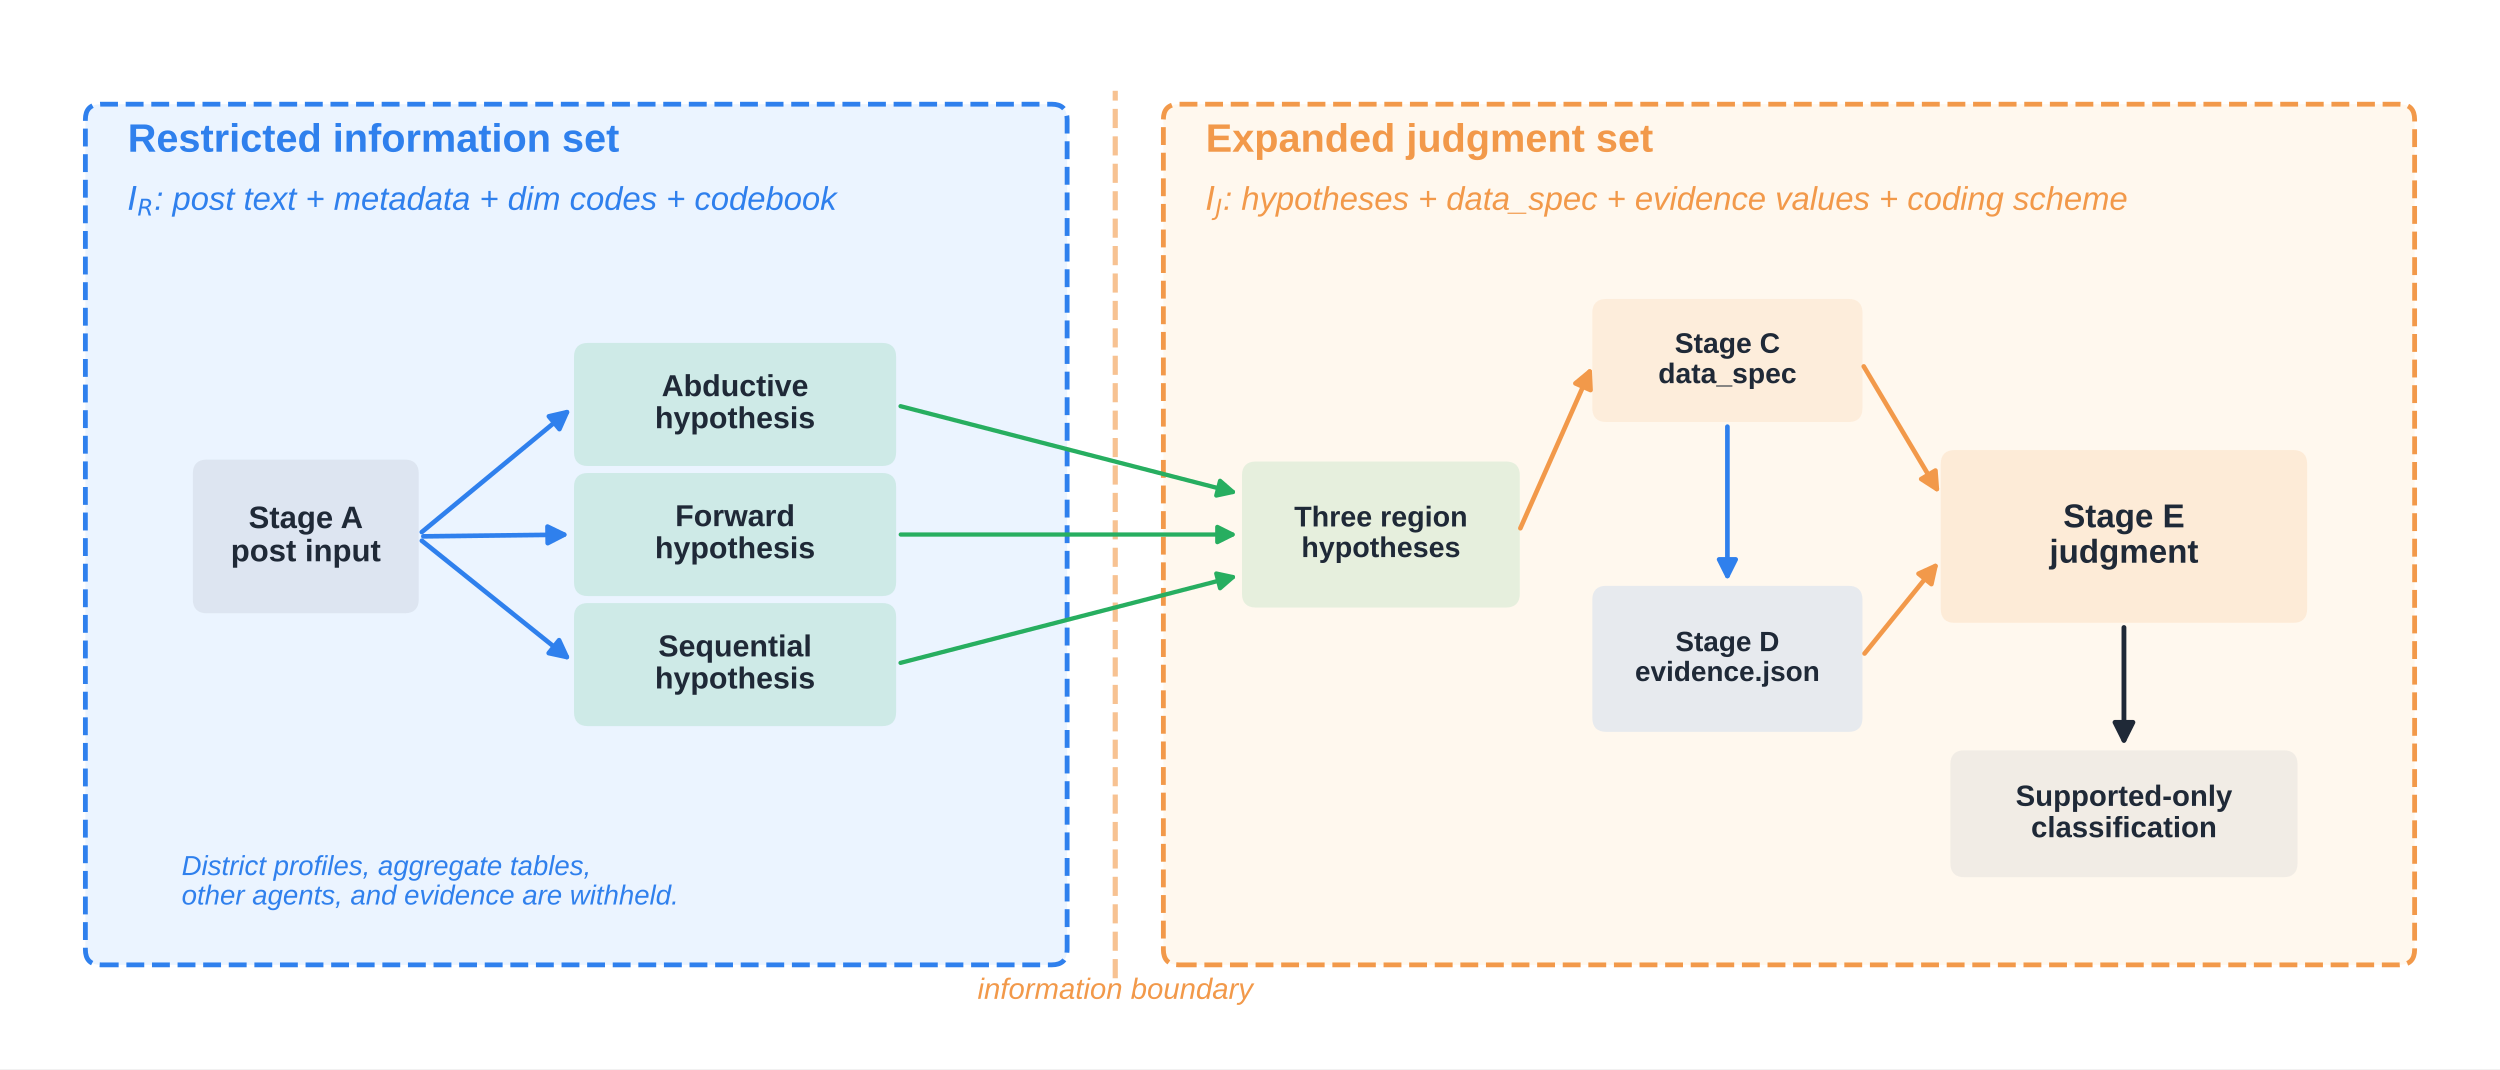
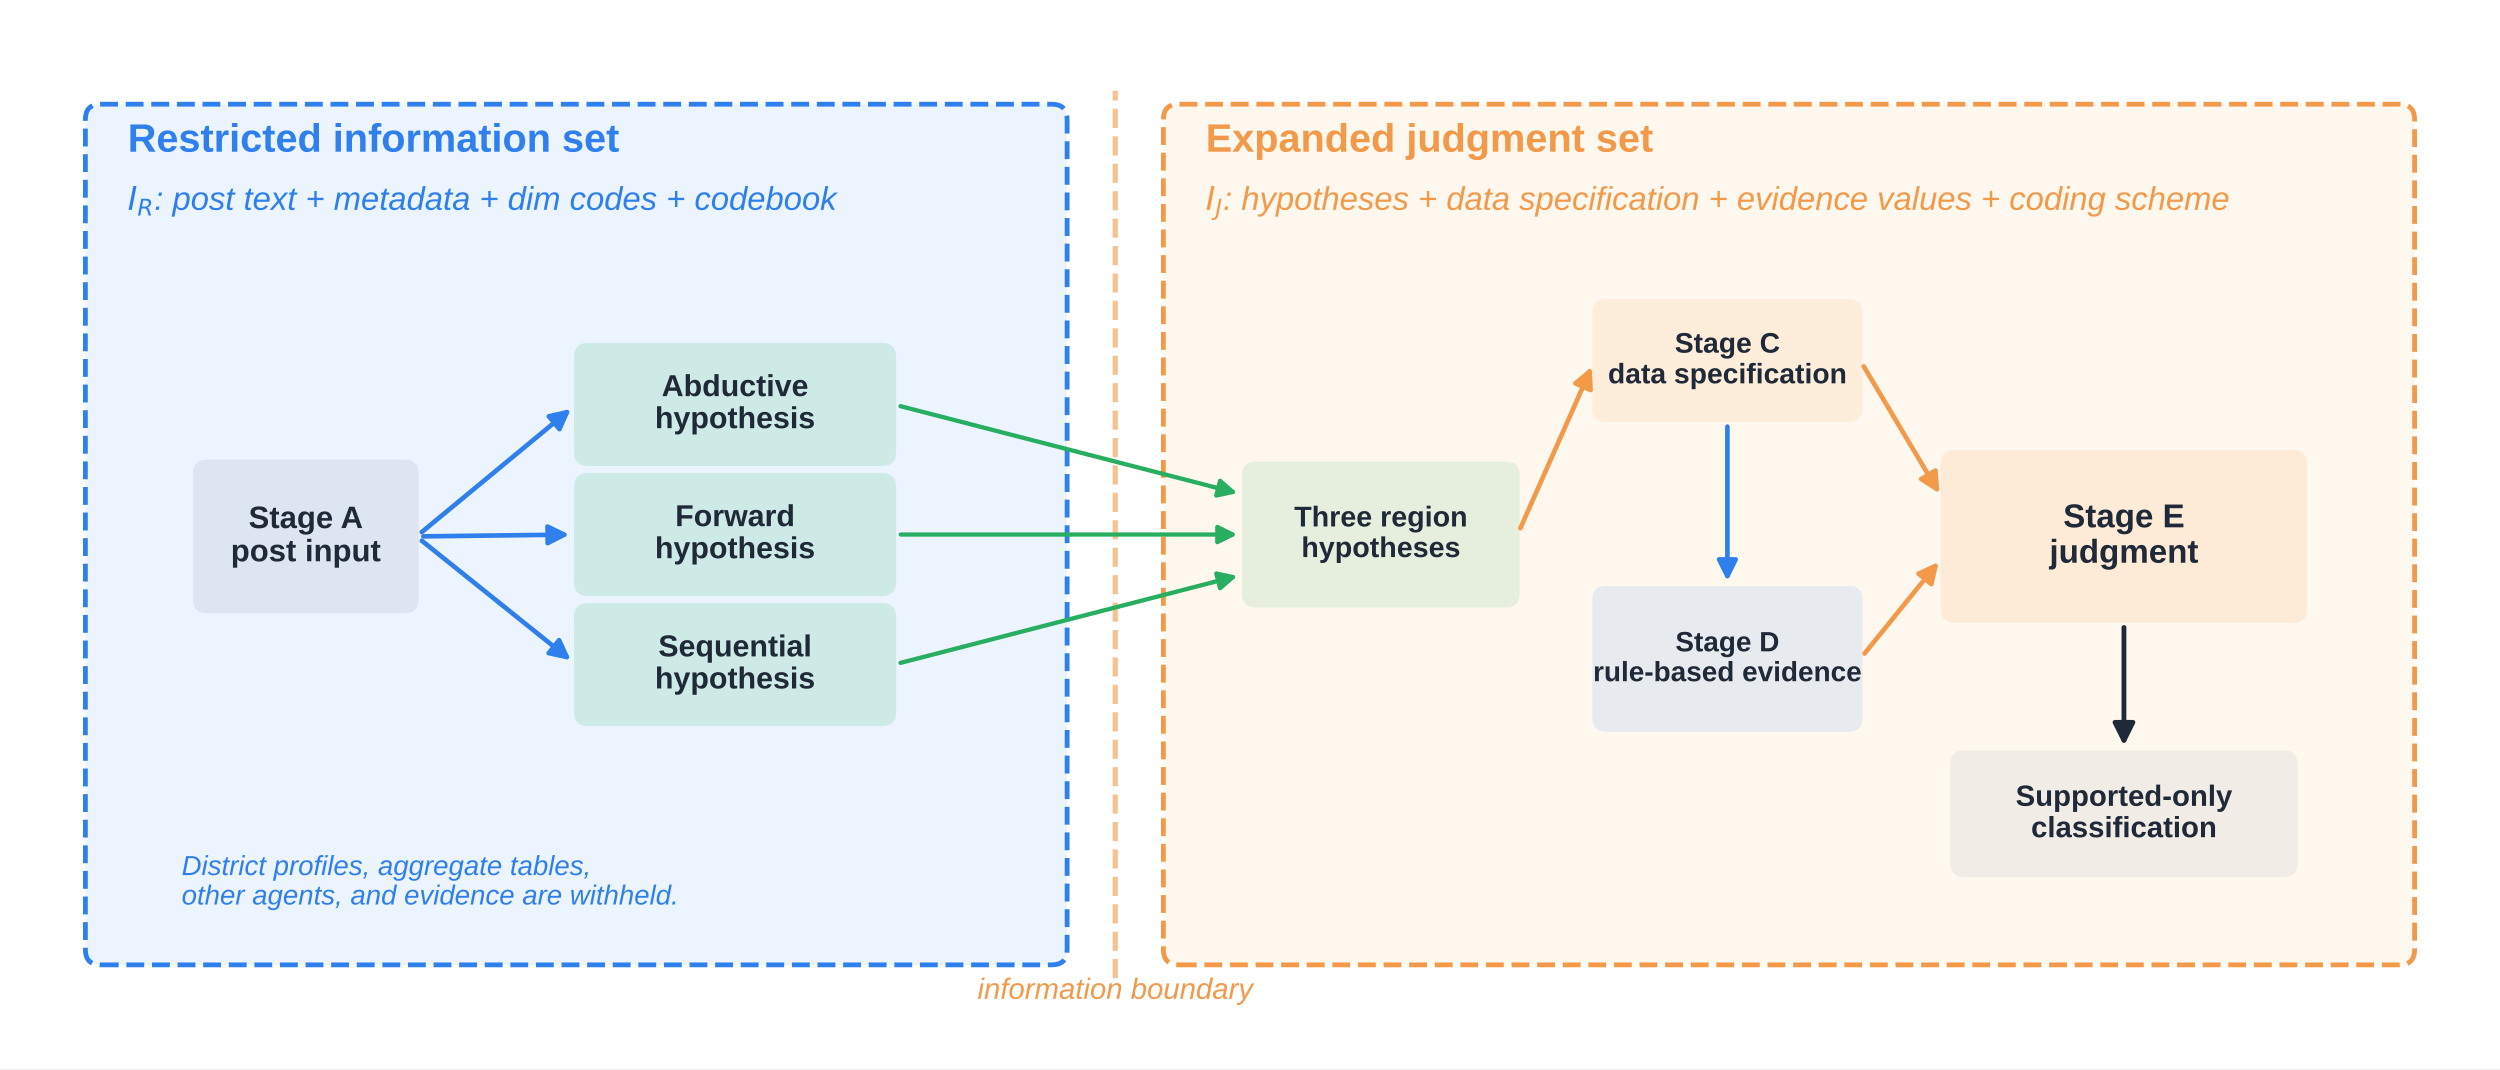
<svg xmlns="http://www.w3.org/2000/svg" width="724.68pt" height="309.888pt" viewBox="0 0 724.68 309.888" version="1.1">
  <defs>
    <style type="text/css">*{stroke-linejoin: round; stroke-linecap: butt}</style>
  </defs>
  <g id="figure_1">
    <g id="patch_1">
      <path d="M 0 309.888 L 724.68 309.888 L 724.68 0 L 0 0 z " style="fill: #ffffff" />
    </g>
    <g id="axes_1">
      <g id="patch_2">
-         <path d="M 29.214 279.684 L 304.866 279.684 Q 309.33 279.684 309.33 275.249 L 309.33 34.639 Q 309.33 30.204 304.866 30.204 L 29.214 30.204 Q 24.75 30.204 24.75 34.639 L 24.75 275.249 Q 24.75 279.684 29.214 279.684 z " clip-path="url(#pdc213c43af)" style="fill: #ebf4ff; stroke-dasharray: 5.18,2.24; stroke-dashoffset: 0; stroke: #2f80ed; stroke-width: 1.4; stroke-linejoin: miter" />
+         <path d="M 29.214 279.684 L 304.866 279.684 Q 309.33 279.684 309.33 275.249 L 309.33 34.639 Q 309.33 30.204 304.866 30.204 L 29.214 30.204 Q 24.75 30.204 24.75 34.639 L 24.75 275.249 Q 24.75 279.684 29.214 279.684 z " clip-path="url(#p2db947f5b5)" style="fill: #ebf4ff; stroke-dasharray: 5.18,2.24; stroke-dashoffset: 0; stroke: #2f80ed; stroke-width: 1.4; stroke-linejoin: miter" />
      </g>
      <g id="patch_3">
-         <path d="M 341.694 279.684 L 695.466 279.684 Q 699.93 279.684 699.93 275.249 L 699.93 34.639 Q 699.93 30.204 695.466 30.204 L 341.694 30.204 Q 337.23 30.204 337.23 34.639 L 337.23 275.249 Q 337.23 279.684 341.694 279.684 z " clip-path="url(#pdc213c43af)" style="fill: #fff8ee; stroke-dasharray: 5.18,2.24; stroke-dashoffset: 0; stroke: #f2994a; stroke-width: 1.4; stroke-linejoin: miter" />
+         <path d="M 341.694 279.684 L 695.466 279.684 Q 699.93 279.684 699.93 275.249 L 699.93 34.639 Q 699.93 30.204 695.466 30.204 L 341.694 30.204 Q 337.23 30.204 337.23 34.639 L 337.23 275.249 Q 337.23 279.684 341.694 279.684 z " clip-path="url(#p2db947f5b5)" style="fill: #fff8ee; stroke-dasharray: 5.18,2.24; stroke-dashoffset: 0; stroke: #f2994a; stroke-width: 1.4; stroke-linejoin: miter" />
      </g>
      <g id="line2d_1">
-         <path d="M 323.28 283.565 L 323.28 26.323 " clip-path="url(#pdc213c43af)" style="fill: none; stroke-dasharray: 5.55,2.4; stroke-dashoffset: 0; stroke: #f2994a; stroke-opacity: 0.6; stroke-width: 1.5" />
+         <path d="M 323.28 283.565 L 323.28 26.323 " clip-path="url(#p2db947f5b5)" style="fill: none; stroke-dasharray: 5.55,2.4; stroke-dashoffset: 0; stroke: #f2994a; stroke-opacity: 0.6; stroke-width: 1.5" />
      </g>
      <g id="patch_4">
-         <path d="M 59.904 177.12 L 117.378 177.12 Q 120.726 177.12 120.726 173.794 L 120.726 137.203 Q 120.726 133.877 117.378 133.877 L 59.904 133.877 Q 56.556 133.877 56.556 137.203 L 56.556 173.794 Q 56.556 177.12 59.904 177.12 z " clip-path="url(#pdc213c43af)" style="fill: #9ca3af; opacity: 0.18; stroke: #9ca3af; stroke-width: 1.3; stroke-linejoin: miter" />
+         <path d="M 59.904 177.12 L 117.378 177.12 Q 120.726 177.12 120.726 173.794 L 120.726 137.203 Q 120.726 133.877 117.378 133.877 L 59.904 133.877 Q 56.556 133.877 56.556 137.203 L 56.556 173.794 Q 56.556 177.12 59.904 177.12 z " clip-path="url(#p2db947f5b5)" style="fill: #9ca3af; opacity: 0.18; stroke: #9ca3af; stroke-width: 1.3; stroke-linejoin: miter" />
      </g>
      <g id="patch_5">
-         <path d="M 170.388 134.431 L 255.762 134.431 Q 259.11 134.431 259.11 131.105 L 259.11 103.385 Q 259.11 100.058 255.762 100.058 L 170.388 100.058 Q 167.04 100.058 167.04 103.385 L 167.04 131.105 Q 167.04 134.431 170.388 134.431 z " clip-path="url(#pdc213c43af)" style="fill: #27ae60; opacity: 0.15; stroke: #27ae60; stroke-width: 1.3; stroke-linejoin: miter" />
+         <path d="M 170.388 134.431 L 255.762 134.431 Q 259.11 134.431 259.11 131.105 L 259.11 103.385 Q 259.11 100.058 255.762 100.058 L 170.388 100.058 Q 167.04 100.058 167.04 103.385 L 167.04 131.105 Q 167.04 134.431 170.388 134.431 z " clip-path="url(#p2db947f5b5)" style="fill: #27ae60; opacity: 0.15; stroke: #27ae60; stroke-width: 1.3; stroke-linejoin: miter" />
      </g>
      <g id="patch_6">
-         <path d="M 170.388 172.13 L 255.762 172.13 Q 259.11 172.13 259.11 168.804 L 259.11 141.084 Q 259.11 137.758 255.762 137.758 L 170.388 137.758 Q 167.04 137.758 167.04 141.084 L 167.04 168.804 Q 167.04 172.13 170.388 172.13 z " clip-path="url(#pdc213c43af)" style="fill: #27ae60; opacity: 0.15; stroke: #27ae60; stroke-width: 1.3; stroke-linejoin: miter" />
+         <path d="M 170.388 172.13 L 255.762 172.13 Q 259.11 172.13 259.11 168.804 L 259.11 141.084 Q 259.11 137.758 255.762 137.758 L 170.388 137.758 Q 167.04 137.758 167.04 141.084 L 167.04 168.804 Q 167.04 172.13 170.388 172.13 z " clip-path="url(#p2db947f5b5)" style="fill: #27ae60; opacity: 0.15; stroke: #27ae60; stroke-width: 1.3; stroke-linejoin: miter" />
      </g>
      <g id="patch_7">
-         <path d="M 170.388 209.83 L 255.762 209.83 Q 259.11 209.83 259.11 206.503 L 259.11 178.783 Q 259.11 175.457 255.762 175.457 L 170.388 175.457 Q 167.04 175.457 167.04 178.783 L 167.04 206.503 Q 167.04 209.83 170.388 209.83 z " clip-path="url(#pdc213c43af)" style="fill: #27ae60; opacity: 0.15; stroke: #27ae60; stroke-width: 1.3; stroke-linejoin: miter" />
+         <path d="M 170.388 209.83 L 255.762 209.83 Q 259.11 209.83 259.11 206.503 L 259.11 178.783 Q 259.11 175.457 255.762 175.457 L 170.388 175.457 Q 167.04 175.457 167.04 178.783 L 167.04 206.503 Q 167.04 209.83 170.388 209.83 z " clip-path="url(#p2db947f5b5)" style="fill: #27ae60; opacity: 0.15; stroke: #27ae60; stroke-width: 1.3; stroke-linejoin: miter" />
      </g>
      <g id="patch_8">
-         <path d="M 364.014 175.457 L 436.554 175.457 Q 439.902 175.457 439.902 172.13 L 439.902 137.758 Q 439.902 134.431 436.554 134.431 L 364.014 134.431 Q 360.666 134.431 360.666 137.758 L 360.666 172.13 Q 360.666 175.457 364.014 175.457 z " clip-path="url(#pdc213c43af)" style="fill: #27ae60; opacity: 0.12; stroke: #27ae60; stroke-width: 1.3; stroke-linejoin: miter" />
+         <path d="M 364.014 175.457 L 436.554 175.457 Q 439.902 175.457 439.902 172.13 L 439.902 137.758 Q 439.902 134.431 436.554 134.431 L 364.014 134.431 Q 360.666 134.431 360.666 137.758 L 360.666 172.13 Q 360.666 175.457 364.014 175.457 z " clip-path="url(#p2db947f5b5)" style="fill: #27ae60; opacity: 0.12; stroke: #27ae60; stroke-width: 1.3; stroke-linejoin: miter" />
      </g>
      <g id="patch_9">
-         <path d="M 465.57 121.68 L 535.878 121.68 Q 539.226 121.68 539.226 118.354 L 539.226 90.634 Q 539.226 87.307 535.878 87.307 L 465.57 87.307 Q 462.222 87.307 462.222 90.634 L 462.222 118.354 Q 462.222 121.68 465.57 121.68 z " clip-path="url(#pdc213c43af)" style="fill: #f2994a; opacity: 0.12; stroke: #f2994a; stroke-width: 1.3; stroke-linejoin: miter" />
+         <path d="M 465.57 121.68 L 535.878 121.68 Q 539.226 121.68 539.226 118.354 L 539.226 90.634 Q 539.226 87.307 535.878 87.307 L 465.57 87.307 Q 462.222 87.307 462.222 90.634 L 462.222 118.354 Q 462.222 121.68 465.57 121.68 z " clip-path="url(#p2db947f5b5)" style="fill: #f2994a; opacity: 0.12; stroke: #f2994a; stroke-width: 1.3; stroke-linejoin: miter" />
      </g>
      <g id="patch_10">
-         <path d="M 465.57 211.493 L 535.878 211.493 Q 539.226 211.493 539.226 208.166 L 539.226 173.794 Q 539.226 170.467 535.878 170.467 L 465.57 170.467 Q 462.222 170.467 462.222 173.794 L 462.222 208.166 Q 462.222 211.493 465.57 211.493 z " clip-path="url(#pdc213c43af)" style="fill: #2f80ed; opacity: 0.12; stroke: #2f80ed; stroke-width: 1.3; stroke-linejoin: miter" />
+         <path d="M 465.57 211.493 L 535.878 211.493 Q 539.226 211.493 539.226 208.166 L 539.226 173.794 Q 539.226 170.467 535.878 170.467 L 465.57 170.467 Q 462.222 170.467 462.222 173.794 L 462.222 208.166 Q 462.222 211.493 465.57 211.493 z " clip-path="url(#p2db947f5b5)" style="fill: #2f80ed; opacity: 0.12; stroke: #2f80ed; stroke-width: 1.3; stroke-linejoin: miter" />
      </g>
      <g id="patch_11">
-         <path d="M 566.568 179.892 L 664.776 179.892 Q 668.124 179.892 668.124 176.566 L 668.124 134.431 Q 668.124 131.105 664.776 131.105 L 566.568 131.105 Q 563.22 131.105 563.22 134.431 L 563.22 176.566 Q 563.22 179.892 566.568 179.892 z " clip-path="url(#pdc213c43af)" style="fill: #f2994a; opacity: 0.14; stroke: #f2994a; stroke-width: 1.3; stroke-linejoin: miter" />
+         <path d="M 566.568 179.892 L 664.776 179.892 Q 668.124 179.892 668.124 176.566 L 668.124 134.431 Q 668.124 131.105 664.776 131.105 L 566.568 131.105 Q 563.22 131.105 563.22 134.431 L 563.22 176.566 Q 563.22 179.892 566.568 179.892 z " clip-path="url(#p2db947f5b5)" style="fill: #f2994a; opacity: 0.14; stroke: #f2994a; stroke-width: 1.3; stroke-linejoin: miter" />
      </g>
      <g id="patch_12">
-         <path d="M 569.358 253.627 L 661.986 253.627 Q 665.334 253.627 665.334 250.301 L 665.334 221.472 Q 665.334 218.146 661.986 218.146 L 569.358 218.146 Q 566.01 218.146 566.01 221.472 L 566.01 250.301 Q 566.01 253.627 569.358 253.627 z " clip-path="url(#pdc213c43af)" style="fill: #9ca3af; opacity: 0.14; stroke: #9ca3af; stroke-width: 1.3; stroke-linejoin: miter" />
+         <path d="M 569.358 253.627 L 661.986 253.627 Q 665.334 253.627 665.334 250.301 L 665.334 221.472 Q 665.334 218.146 661.986 218.146 L 569.358 218.146 Q 566.01 218.146 566.01 221.472 L 566.01 250.301 Q 566.01 253.627 569.358 253.627 z " clip-path="url(#p2db947f5b5)" style="fill: #9ca3af; opacity: 0.14; stroke: #9ca3af; stroke-width: 1.3; stroke-linejoin: miter" />
      </g>
      <g id="text_1">
        <text style="font-weight: 700; font-size: 11.5px; font-family: 'Arial'; text-anchor: start; fill: #2f80ed" x="37.026" y="43.979" transform="rotate(-0 37.026 43.97948)">Restricted information set</text>
      </g>
      <g id="text_2">
        <g style="fill: #2f80ed" transform="translate(37.026 61.5326)">
          <text>
            <tspan x="0" y="-0.703" style="font-style: oblique; font-size: 9.5px; font-family: 'DejaVu Sans'; fill: #2f80ed">I</tspan>
            <tspan x="2.802" y="0.938" style="font-style: oblique; font-size: 6.65px; font-family: 'DejaVu Sans'; fill: #2f80ed">R</tspan>
            <tspan x="7.696" y="-0.703" style="font-style: italic; font-size: 9.5px; font-family: 'Arial'; fill: #2f80ed">:</tspan>
            <tspan x="10.335" y="-0.703" style="font-style: italic; font-size: 9.5px; font-family: 'Arial'; fill: #2f80ed"> </tspan>
            <tspan x="12.975" y="-0.703" style="font-style: italic; font-size: 9.5px; font-family: 'Arial'; fill: #2f80ed">p</tspan>
            <tspan x="18.258" y="-0.703" style="font-style: italic; font-size: 9.5px; font-family: 'Arial'; fill: #2f80ed">o</tspan>
            <tspan x="23.541" y="-0.703" style="font-style: italic; font-size: 9.5px; font-family: 'Arial'; fill: #2f80ed">s</tspan>
            <tspan x="28.291" y="-0.703" style="font-style: italic; font-size: 9.5px; font-family: 'Arial'; fill: #2f80ed">t</tspan>
            <tspan x="30.931" y="-0.703" style="font-style: italic; font-size: 9.5px; font-family: 'Arial'; fill: #2f80ed"> </tspan>
            <tspan x="33.57" y="-0.703" style="font-style: italic; font-size: 9.5px; font-family: 'Arial'; fill: #2f80ed">t</tspan>
            <tspan x="36.21" y="-0.703" style="font-style: italic; font-size: 9.5px; font-family: 'Arial'; fill: #2f80ed">e</tspan>
            <tspan x="41.493" y="-0.703" style="font-style: italic; font-size: 9.5px; font-family: 'Arial'; fill: #2f80ed">x</tspan>
            <tspan x="46.243" y="-0.703" style="font-style: italic; font-size: 9.5px; font-family: 'Arial'; fill: #2f80ed">t</tspan>
            <tspan x="48.883" y="-0.703" style="font-style: italic; font-size: 9.5px; font-family: 'Arial'; fill: #2f80ed"> </tspan>
            <tspan x="51.522" y="-0.703" style="font-style: italic; font-size: 9.5px; font-family: 'Arial'; fill: #2f80ed">+</tspan>
            <tspan x="57.07" y="-0.703" style="font-style: italic; font-size: 9.5px; font-family: 'Arial'; fill: #2f80ed"> </tspan>
            <tspan x="59.709" y="-0.703" style="font-style: italic; font-size: 9.5px; font-family: 'Arial'; fill: #2f80ed">m</tspan>
            <tspan x="67.623" y="-0.703" style="font-style: italic; font-size: 9.5px; font-family: 'Arial'; fill: #2f80ed">e</tspan>
            <tspan x="72.906" y="-0.703" style="font-style: italic; font-size: 9.5px; font-family: 'Arial'; fill: #2f80ed">t</tspan>
            <tspan x="75.546" y="-0.703" style="font-style: italic; font-size: 9.5px; font-family: 'Arial'; fill: #2f80ed">a</tspan>
            <tspan x="80.829" y="-0.703" style="font-style: italic; font-size: 9.5px; font-family: 'Arial'; fill: #2f80ed">d</tspan>
            <tspan x="86.113" y="-0.703" style="font-style: italic; font-size: 9.5px; font-family: 'Arial'; fill: #2f80ed">a</tspan>
            <tspan x="91.396" y="-0.703" style="font-style: italic; font-size: 9.5px; font-family: 'Arial'; fill: #2f80ed">t</tspan>
            <tspan x="94.035" y="-0.703" style="font-style: italic; font-size: 9.5px; font-family: 'Arial'; fill: #2f80ed">a</tspan>
            <tspan x="99.319" y="-0.703" style="font-style: italic; font-size: 9.5px; font-family: 'Arial'; fill: #2f80ed"> </tspan>
            <tspan x="101.958" y="-0.703" style="font-style: italic; font-size: 9.5px; font-family: 'Arial'; fill: #2f80ed">+</tspan>
            <tspan x="107.506" y="-0.703" style="font-style: italic; font-size: 9.5px; font-family: 'Arial'; fill: #2f80ed"> </tspan>
            <tspan x="110.145" y="-0.703" style="font-style: italic; font-size: 9.5px; font-family: 'Arial'; fill: #2f80ed">d</tspan>
            <tspan x="115.429" y="-0.703" style="font-style: italic; font-size: 9.5px; font-family: 'Arial'; fill: #2f80ed">i</tspan>
            <tspan x="117.54" y="-0.703" style="font-style: italic; font-size: 9.5px; font-family: 'Arial'; fill: #2f80ed">m</tspan>
            <tspan x="125.453" y="-0.703" style="font-style: italic; font-size: 9.5px; font-family: 'Arial'; fill: #2f80ed"> </tspan>
            <tspan x="128.093" y="-0.703" style="font-style: italic; font-size: 9.5px; font-family: 'Arial'; fill: #2f80ed">c</tspan>
            <tspan x="132.843" y="-0.703" style="font-style: italic; font-size: 9.5px; font-family: 'Arial'; fill: #2f80ed">o</tspan>
            <tspan x="138.126" y="-0.703" style="font-style: italic; font-size: 9.5px; font-family: 'Arial'; fill: #2f80ed">d</tspan>
            <tspan x="143.409" y="-0.703" style="font-style: italic; font-size: 9.5px; font-family: 'Arial'; fill: #2f80ed">e</tspan>
            <tspan x="148.693" y="-0.703" style="font-style: italic; font-size: 9.5px; font-family: 'Arial'; fill: #2f80ed">s</tspan>
            <tspan x="153.443" y="-0.703" style="font-style: italic; font-size: 9.5px; font-family: 'Arial'; fill: #2f80ed"> </tspan>
            <tspan x="156.082" y="-0.703" style="font-style: italic; font-size: 9.5px; font-family: 'Arial'; fill: #2f80ed">+</tspan>
            <tspan x="161.63" y="-0.703" style="font-style: italic; font-size: 9.5px; font-family: 'Arial'; fill: #2f80ed"> </tspan>
            <tspan x="164.27" y="-0.703" style="font-style: italic; font-size: 9.5px; font-family: 'Arial'; fill: #2f80ed">c</tspan>
            <tspan x="169.02" y="-0.703" style="font-style: italic; font-size: 9.5px; font-family: 'Arial'; fill: #2f80ed">o</tspan>
            <tspan x="174.303" y="-0.703" style="font-style: italic; font-size: 9.5px; font-family: 'Arial'; fill: #2f80ed">d</tspan>
            <tspan x="179.586" y="-0.703" style="font-style: italic; font-size: 9.5px; font-family: 'Arial'; fill: #2f80ed">e</tspan>
            <tspan x="184.87" y="-0.703" style="font-style: italic; font-size: 9.5px; font-family: 'Arial'; fill: #2f80ed">b</tspan>
            <tspan x="190.153" y="-0.703" style="font-style: italic; font-size: 9.5px; font-family: 'Arial'; fill: #2f80ed">o</tspan>
            <tspan x="195.437" y="-0.703" style="font-style: italic; font-size: 9.5px; font-family: 'Arial'; fill: #2f80ed">o</tspan>
            <tspan x="200.72" y="-0.703" style="font-style: italic; font-size: 9.5px; font-family: 'Arial'; fill: #2f80ed">k</tspan>
          </text>
        </g>
      </g>
      <g id="text_3">
        <text style="font-weight: 700; font-size: 11.5px; font-family: 'Arial'; text-anchor: start; fill: #f2994a" x="349.506" y="43.979" transform="rotate(-0 349.506 43.97948)">Expanded judgment set</text>
      </g>
      <g id="text_4">
        <g style="fill: #f2994a" transform="translate(349.506 61.5326)">
          <text>
            <tspan x="0" y="-0.703" style="font-style: oblique; font-size: 9.5px; font-family: 'DejaVu Sans'; fill: #f2994a">I</tspan>
            <tspan x="2.802" y="0.938" style="font-style: oblique; font-size: 6.65px; font-family: 'DejaVu Sans'; fill: #f2994a">J</tspan>
            <tspan x="5.036" y="-0.703" style="font-style: italic; font-size: 9.5px; font-family: 'Arial'; fill: #f2994a">:</tspan>
            <tspan x="7.676" y="-0.703" style="font-style: italic; font-size: 9.5px; font-family: 'Arial'; fill: #f2994a"> </tspan>
            <tspan x="10.315" y="-0.703" style="font-style: italic; font-size: 9.5px; font-family: 'Arial'; fill: #f2994a">h</tspan>
            <tspan x="15.599" y="-0.703" style="font-style: italic; font-size: 9.5px; font-family: 'Arial'; fill: #f2994a">y</tspan>
            <tspan x="20.349" y="-0.703" style="font-style: italic; font-size: 9.5px; font-family: 'Arial'; fill: #f2994a">p</tspan>
            <tspan x="25.632" y="-0.703" style="font-style: italic; font-size: 9.5px; font-family: 'Arial'; fill: #f2994a">o</tspan>
            <tspan x="30.916" y="-0.703" style="font-style: italic; font-size: 9.5px; font-family: 'Arial'; fill: #f2994a">t</tspan>
            <tspan x="33.555" y="-0.703" style="font-style: italic; font-size: 9.5px; font-family: 'Arial'; fill: #f2994a">h</tspan>
            <tspan x="38.838" y="-0.703" style="font-style: italic; font-size: 9.5px; font-family: 'Arial'; fill: #f2994a">e</tspan>
            <tspan x="44.122" y="-0.703" style="font-style: italic; font-size: 9.5px; font-family: 'Arial'; fill: #f2994a">s</tspan>
            <tspan x="48.872" y="-0.703" style="font-style: italic; font-size: 9.5px; font-family: 'Arial'; fill: #f2994a">e</tspan>
            <tspan x="54.155" y="-0.703" style="font-style: italic; font-size: 9.5px; font-family: 'Arial'; fill: #f2994a">s</tspan>
            <tspan x="58.905" y="-0.703" style="font-style: italic; font-size: 9.5px; font-family: 'Arial'; fill: #f2994a"> </tspan>
            <tspan x="61.545" y="-0.703" style="font-style: italic; font-size: 9.5px; font-family: 'Arial'; fill: #f2994a">+</tspan>
            <tspan x="67.093" y="-0.703" style="font-style: italic; font-size: 9.5px; font-family: 'Arial'; fill: #f2994a"> </tspan>
            <tspan x="69.732" y="-0.703" style="font-style: italic; font-size: 9.5px; font-family: 'Arial'; fill: #f2994a">d</tspan>
            <tspan x="75.015" y="-0.703" style="font-style: italic; font-size: 9.5px; font-family: 'Arial'; fill: #f2994a">a</tspan>
            <tspan x="80.299" y="-0.703" style="font-style: italic; font-size: 9.5px; font-family: 'Arial'; fill: #f2994a">t</tspan>
            <tspan x="82.938" y="-0.703" style="font-style: italic; font-size: 9.5px; font-family: 'Arial'; fill: #f2994a">a</tspan>
-             <tspan x="88.222" y="-0.703" style="font-style: italic; font-size: 9.5px; font-family: 'Arial'; fill: #f2994a">_</tspan>
-             <tspan x="93.505" y="-0.703" style="font-style: italic; font-size: 9.5px; font-family: 'Arial'; fill: #f2994a">s</tspan>
-             <tspan x="98.255" y="-0.703" style="font-style: italic; font-size: 9.5px; font-family: 'Arial'; fill: #f2994a">p</tspan>
-             <tspan x="103.539" y="-0.703" style="font-style: italic; font-size: 9.5px; font-family: 'Arial'; fill: #f2994a">e</tspan>
-             <tspan x="108.822" y="-0.703" style="font-style: italic; font-size: 9.5px; font-family: 'Arial'; fill: #f2994a">c</tspan>
-             <tspan x="113.572" y="-0.703" style="font-style: italic; font-size: 9.5px; font-family: 'Arial'; fill: #f2994a"> </tspan>
-             <tspan x="116.211" y="-0.703" style="font-style: italic; font-size: 9.5px; font-family: 'Arial'; fill: #f2994a">+</tspan>
-             <tspan x="121.759" y="-0.703" style="font-style: italic; font-size: 9.5px; font-family: 'Arial'; fill: #f2994a"> </tspan>
-             <tspan x="124.399" y="-0.703" style="font-style: italic; font-size: 9.5px; font-family: 'Arial'; fill: #f2994a">e</tspan>
-             <tspan x="129.682" y="-0.703" style="font-style: italic; font-size: 9.5px; font-family: 'Arial'; fill: #f2994a">v</tspan>
-             <tspan x="134.432" y="-0.703" style="font-style: italic; font-size: 9.5px; font-family: 'Arial'; fill: #f2994a">i</tspan>
-             <tspan x="136.543" y="-0.703" style="font-style: italic; font-size: 9.5px; font-family: 'Arial'; fill: #f2994a">d</tspan>
-             <tspan x="141.826" y="-0.703" style="font-style: italic; font-size: 9.5px; font-family: 'Arial'; fill: #f2994a">e</tspan>
-             <tspan x="147.11" y="-0.703" style="font-style: italic; font-size: 9.5px; font-family: 'Arial'; fill: #f2994a">n</tspan>
-             <tspan x="152.393" y="-0.703" style="font-style: italic; font-size: 9.5px; font-family: 'Arial'; fill: #f2994a">c</tspan>
-             <tspan x="157.143" y="-0.703" style="font-style: italic; font-size: 9.5px; font-family: 'Arial'; fill: #f2994a">e</tspan>
-             <tspan x="162.427" y="-0.703" style="font-style: italic; font-size: 9.5px; font-family: 'Arial'; fill: #f2994a"> </tspan>
-             <tspan x="165.066" y="-0.703" style="font-style: italic; font-size: 9.5px; font-family: 'Arial'; fill: #f2994a">v</tspan>
-             <tspan x="169.816" y="-0.703" style="font-style: italic; font-size: 9.5px; font-family: 'Arial'; fill: #f2994a">a</tspan>
-             <tspan x="175.099" y="-0.703" style="font-style: italic; font-size: 9.5px; font-family: 'Arial'; fill: #f2994a">l</tspan>
-             <tspan x="177.21" y="-0.703" style="font-style: italic; font-size: 9.5px; font-family: 'Arial'; fill: #f2994a">u</tspan>
-             <tspan x="182.493" y="-0.703" style="font-style: italic; font-size: 9.5px; font-family: 'Arial'; fill: #f2994a">e</tspan>
-             <tspan x="187.777" y="-0.703" style="font-style: italic; font-size: 9.5px; font-family: 'Arial'; fill: #f2994a">s</tspan>
-             <tspan x="192.527" y="-0.703" style="font-style: italic; font-size: 9.5px; font-family: 'Arial'; fill: #f2994a"> </tspan>
-             <tspan x="195.166" y="-0.703" style="font-style: italic; font-size: 9.5px; font-family: 'Arial'; fill: #f2994a">+</tspan>
-             <tspan x="200.714" y="-0.703" style="font-style: italic; font-size: 9.5px; font-family: 'Arial'; fill: #f2994a"> </tspan>
-             <tspan x="203.354" y="-0.703" style="font-style: italic; font-size: 9.5px; font-family: 'Arial'; fill: #f2994a">c</tspan>
-             <tspan x="208.104" y="-0.703" style="font-style: italic; font-size: 9.5px; font-family: 'Arial'; fill: #f2994a">o</tspan>
-             <tspan x="213.387" y="-0.703" style="font-style: italic; font-size: 9.5px; font-family: 'Arial'; fill: #f2994a">d</tspan>
-             <tspan x="218.67" y="-0.703" style="font-style: italic; font-size: 9.5px; font-family: 'Arial'; fill: #f2994a">i</tspan>
-             <tspan x="220.781" y="-0.703" style="font-style: italic; font-size: 9.5px; font-family: 'Arial'; fill: #f2994a">n</tspan>
-             <tspan x="226.065" y="-0.703" style="font-style: italic; font-size: 9.5px; font-family: 'Arial'; fill: #f2994a">g</tspan>
-             <tspan x="231.348" y="-0.703" style="font-style: italic; font-size: 9.5px; font-family: 'Arial'; fill: #f2994a"> </tspan>
-             <tspan x="233.987" y="-0.703" style="font-style: italic; font-size: 9.5px; font-family: 'Arial'; fill: #f2994a">s</tspan>
-             <tspan x="238.737" y="-0.703" style="font-style: italic; font-size: 9.5px; font-family: 'Arial'; fill: #f2994a">c</tspan>
-             <tspan x="243.487" y="-0.703" style="font-style: italic; font-size: 9.5px; font-family: 'Arial'; fill: #f2994a">h</tspan>
-             <tspan x="248.771" y="-0.703" style="font-style: italic; font-size: 9.5px; font-family: 'Arial'; fill: #f2994a">e</tspan>
-             <tspan x="254.054" y="-0.703" style="font-style: italic; font-size: 9.5px; font-family: 'Arial'; fill: #f2994a">m</tspan>
-             <tspan x="261.968" y="-0.703" style="font-style: italic; font-size: 9.5px; font-family: 'Arial'; fill: #f2994a">e</tspan>
+             <tspan x="88.222" y="-0.703" style="font-style: italic; font-size: 9.5px; font-family: 'Arial'; fill: #f2994a"> </tspan>
+             <tspan x="90.861" y="-0.703" style="font-style: italic; font-size: 9.5px; font-family: 'Arial'; fill: #f2994a">s</tspan>
+             <tspan x="95.611" y="-0.703" style="font-style: italic; font-size: 9.5px; font-family: 'Arial'; fill: #f2994a">p</tspan>
+             <tspan x="100.895" y="-0.703" style="font-style: italic; font-size: 9.5px; font-family: 'Arial'; fill: #f2994a">e</tspan>
+             <tspan x="106.178" y="-0.703" style="font-style: italic; font-size: 9.5px; font-family: 'Arial'; fill: #f2994a">c</tspan>
+             <tspan x="110.928" y="-0.703" style="font-style: italic; font-size: 9.5px; font-family: 'Arial'; fill: #f2994a">i</tspan>
+             <tspan x="113.039" y="-0.703" style="font-style: italic; font-size: 9.5px; font-family: 'Arial'; fill: #f2994a">f</tspan>
+             <tspan x="115.678" y="-0.703" style="font-style: italic; font-size: 9.5px; font-family: 'Arial'; fill: #f2994a">i</tspan>
+             <tspan x="117.789" y="-0.703" style="font-style: italic; font-size: 9.5px; font-family: 'Arial'; fill: #f2994a">c</tspan>
+             <tspan x="122.539" y="-0.703" style="font-style: italic; font-size: 9.5px; font-family: 'Arial'; fill: #f2994a">a</tspan>
+             <tspan x="127.822" y="-0.703" style="font-style: italic; font-size: 9.5px; font-family: 'Arial'; fill: #f2994a">t</tspan>
+             <tspan x="130.461" y="-0.703" style="font-style: italic; font-size: 9.5px; font-family: 'Arial'; fill: #f2994a">i</tspan>
+             <tspan x="132.572" y="-0.703" style="font-style: italic; font-size: 9.5px; font-family: 'Arial'; fill: #f2994a">o</tspan>
+             <tspan x="137.856" y="-0.703" style="font-style: italic; font-size: 9.5px; font-family: 'Arial'; fill: #f2994a">n</tspan>
+             <tspan x="143.139" y="-0.703" style="font-style: italic; font-size: 9.5px; font-family: 'Arial'; fill: #f2994a"> </tspan>
+             <tspan x="145.778" y="-0.703" style="font-style: italic; font-size: 9.5px; font-family: 'Arial'; fill: #f2994a">+</tspan>
+             <tspan x="151.326" y="-0.703" style="font-style: italic; font-size: 9.5px; font-family: 'Arial'; fill: #f2994a"> </tspan>
+             <tspan x="153.966" y="-0.703" style="font-style: italic; font-size: 9.5px; font-family: 'Arial'; fill: #f2994a">e</tspan>
+             <tspan x="159.249" y="-0.703" style="font-style: italic; font-size: 9.5px; font-family: 'Arial'; fill: #f2994a">v</tspan>
+             <tspan x="163.999" y="-0.703" style="font-style: italic; font-size: 9.5px; font-family: 'Arial'; fill: #f2994a">i</tspan>
+             <tspan x="166.11" y="-0.703" style="font-style: italic; font-size: 9.5px; font-family: 'Arial'; fill: #f2994a">d</tspan>
+             <tspan x="171.393" y="-0.703" style="font-style: italic; font-size: 9.5px; font-family: 'Arial'; fill: #f2994a">e</tspan>
+             <tspan x="176.677" y="-0.703" style="font-style: italic; font-size: 9.5px; font-family: 'Arial'; fill: #f2994a">n</tspan>
+             <tspan x="181.96" y="-0.703" style="font-style: italic; font-size: 9.5px; font-family: 'Arial'; fill: #f2994a">c</tspan>
+             <tspan x="186.71" y="-0.703" style="font-style: italic; font-size: 9.5px; font-family: 'Arial'; fill: #f2994a">e</tspan>
+             <tspan x="191.993" y="-0.703" style="font-style: italic; font-size: 9.5px; font-family: 'Arial'; fill: #f2994a"> </tspan>
+             <tspan x="194.633" y="-0.703" style="font-style: italic; font-size: 9.5px; font-family: 'Arial'; fill: #f2994a">v</tspan>
+             <tspan x="199.383" y="-0.703" style="font-style: italic; font-size: 9.5px; font-family: 'Arial'; fill: #f2994a">a</tspan>
+             <tspan x="204.666" y="-0.703" style="font-style: italic; font-size: 9.5px; font-family: 'Arial'; fill: #f2994a">l</tspan>
+             <tspan x="206.777" y="-0.703" style="font-style: italic; font-size: 9.5px; font-family: 'Arial'; fill: #f2994a">u</tspan>
+             <tspan x="212.06" y="-0.703" style="font-style: italic; font-size: 9.5px; font-family: 'Arial'; fill: #f2994a">e</tspan>
+             <tspan x="217.344" y="-0.703" style="font-style: italic; font-size: 9.5px; font-family: 'Arial'; fill: #f2994a">s</tspan>
+             <tspan x="222.094" y="-0.703" style="font-style: italic; font-size: 9.5px; font-family: 'Arial'; fill: #f2994a"> </tspan>
+             <tspan x="224.733" y="-0.703" style="font-style: italic; font-size: 9.5px; font-family: 'Arial'; fill: #f2994a">+</tspan>
+             <tspan x="230.281" y="-0.703" style="font-style: italic; font-size: 9.5px; font-family: 'Arial'; fill: #f2994a"> </tspan>
+             <tspan x="232.92" y="-0.703" style="font-style: italic; font-size: 9.5px; font-family: 'Arial'; fill: #f2994a">c</tspan>
+             <tspan x="237.67" y="-0.703" style="font-style: italic; font-size: 9.5px; font-family: 'Arial'; fill: #f2994a">o</tspan>
+             <tspan x="242.954" y="-0.703" style="font-style: italic; font-size: 9.5px; font-family: 'Arial'; fill: #f2994a">d</tspan>
+             <tspan x="248.237" y="-0.703" style="font-style: italic; font-size: 9.5px; font-family: 'Arial'; fill: #f2994a">i</tspan>
+             <tspan x="250.348" y="-0.703" style="font-style: italic; font-size: 9.5px; font-family: 'Arial'; fill: #f2994a">n</tspan>
+             <tspan x="255.631" y="-0.703" style="font-style: italic; font-size: 9.5px; font-family: 'Arial'; fill: #f2994a">g</tspan>
+             <tspan x="260.915" y="-0.703" style="font-style: italic; font-size: 9.5px; font-family: 'Arial'; fill: #f2994a"> </tspan>
+             <tspan x="263.554" y="-0.703" style="font-style: italic; font-size: 9.5px; font-family: 'Arial'; fill: #f2994a">s</tspan>
+             <tspan x="268.304" y="-0.703" style="font-style: italic; font-size: 9.5px; font-family: 'Arial'; fill: #f2994a">c</tspan>
+             <tspan x="273.054" y="-0.703" style="font-style: italic; font-size: 9.5px; font-family: 'Arial'; fill: #f2994a">h</tspan>
+             <tspan x="278.338" y="-0.703" style="font-style: italic; font-size: 9.5px; font-family: 'Arial'; fill: #f2994a">e</tspan>
+             <tspan x="283.621" y="-0.703" style="font-style: italic; font-size: 9.5px; font-family: 'Arial'; fill: #f2994a">m</tspan>
+             <tspan x="291.535" y="-0.703" style="font-style: italic; font-size: 9.5px; font-family: 'Arial'; fill: #f2994a">e</tspan>
          </text>
        </g>
      </g>
      <g id="text_5">
        <text style="font-style: italic; font-size: 8.5px; font-family: 'Arial'; text-anchor: middle; fill: #f2994a" x="323.28" y="289.537" transform="rotate(-0 323.28 289.5374)">information boundary</text>
      </g>
      <g id="text_6">
        <text style="font-weight: 700; font-size: 9px; font-family: 'Arial'; fill: #1f2937" transform="translate(72.05639 153.0739)">Stage A</text>
        <text style="font-weight: 700; font-size: 9px; font-family: 'Arial'; fill: #1f2937" transform="translate(66.89897 162.6985)">post input</text>
      </g>
      <g id="text_7">
        <text style="font-weight: 700; font-size: 8.8px; font-family: 'Arial'; fill: #1f2937" transform="translate(191.8072 114.8205)">Abductive</text>
        <text style="font-weight: 700; font-size: 8.8px; font-family: 'Arial'; fill: #1f2937" transform="translate(189.8506 124.1158)">hypothesis</text>
      </g>
      <g id="text_8">
        <text style="font-weight: 700; font-size: 8.8px; font-family: 'Arial'; fill: #1f2937" transform="translate(195.7184 152.5197)">Forward</text>
        <text style="font-weight: 700; font-size: 8.8px; font-family: 'Arial'; fill: #1f2937" transform="translate(189.8506 161.815)">hypothesis</text>
      </g>
      <g id="text_9">
        <text style="font-weight: 700; font-size: 8.8px; font-family: 'Arial'; fill: #1f2937" transform="translate(190.8275 190.2726)">Sequential</text>
        <text style="font-weight: 700; font-size: 8.8px; font-family: 'Arial'; fill: #1f2937" transform="translate(189.8506 199.5678)">hypothesis</text>
      </g>
      <g id="text_10">
        <text style="font-style: italic; font-size: 8px; font-family: 'Arial'; fill: #2f80ed" transform="translate(52.65 253.6609)">District profiles, aggregate tables,</text>
        <text style="font-style: italic; font-size: 8px; font-family: 'Arial'; fill: #2f80ed" transform="translate(52.65 262.1924)">other agents, and evidence are withheld.</text>
      </g>
      <g id="text_11">
        <text style="font-weight: 700; font-size: 8.3px; font-family: 'Arial'; fill: #1f2937" transform="translate(375.1506 152.603)">Three region</text>
        <text style="font-weight: 700; font-size: 8.3px; font-family: 'Arial'; fill: #1f2937" transform="translate(377.2243 161.4791)">hypotheses</text>
      </g>
      <g id="text_12">
-         <text style="font-weight: 700; font-size: 8.2px; font-family: 'Arial'; fill: #1f2937" transform="translate(485.4598 102.2827)">Stage C</text>
-         <text style="font-weight: 700; font-size: 8.2px; font-family: 'Arial'; fill: #1f2937" transform="translate(480.6705 111.0518)">data_spec</text>
+         <text style="font-weight: 700; font-size: 8.2px; font-family: 'Arial'; fill: #1f2937" transform="translate(485.4598 102.2246)">Stage C</text>
+         <text style="font-weight: 700; font-size: 8.2px; font-family: 'Arial'; fill: #1f2937" transform="translate(466.0957 111.1137)">data specification</text>
      </g>
      <g id="text_13">
-         <text style="font-weight: 700; font-size: 8.1px; font-family: 'Arial'; fill: #1f2937" transform="translate(485.646 188.7448)">Stage D</text>
-         <text style="font-weight: 700; font-size: 8.1px; font-family: 'Arial'; fill: #1f2937" transform="translate(473.9408 197.407)">evidence.json</text>
+         <text style="font-weight: 700; font-size: 8.1px; font-family: 'Arial'; fill: #1f2937" transform="translate(485.646 188.7979)">Stage D</text>
+         <text style="font-weight: 700; font-size: 8.1px; font-family: 'Arial'; fill: #1f2937" transform="translate(461.7858 197.4601)">rule-based evidence</text>
      </g>
      <g id="text_14">
        <text style="font-weight: 700; font-size: 9.6px; font-family: 'Arial'; fill: #1f2937" transform="translate(598.0665 152.8493)">Stage E</text>
        <text style="font-weight: 700; font-size: 9.6px; font-family: 'Arial'; fill: #1f2937" transform="translate(594.0757 163.1156)">judgment</text>
      </g>
      <g id="text_15">
        <text style="font-weight: 700; font-size: 8.5px; font-family: 'Arial'; fill: #1f2937" transform="translate(584.2745 233.5966)">Supported-only</text>
        <text style="font-weight: 700; font-size: 8.5px; font-family: 'Arial'; fill: #1f2937" transform="translate(588.7469 242.6865)">classification</text>
      </g>
      <g id="patch_13">
-         <path d="M 122.267 154.226 Q 143.881 136.373 164.332 119.481 " clip-path="url(#pdc213c43af)" style="fill: none; stroke: #2f80ed; stroke-width: 1.35; stroke-linecap: round" />
-         <path d="M 159.103 120.688 L 164.332 119.481 L 162.16 124.388 z " clip-path="url(#pdc213c43af)" style="fill: #2f80ed; stroke: #2f80ed; stroke-width: 1.35; stroke-linecap: round" />
+         <path d="M 122.267 154.226 Q 143.881 136.373 164.332 119.481 " clip-path="url(#p2db947f5b5)" style="fill: none; stroke: #2f80ed; stroke-width: 1.35; stroke-linecap: round" />
+         <path d="M 159.103 120.688 L 164.332 119.481 L 162.16 124.388 z " clip-path="url(#p2db947f5b5)" style="fill: #2f80ed; stroke: #2f80ed; stroke-width: 1.35; stroke-linecap: round" />
      </g>
      <g id="patch_14">
-         <path d="M 122.725 155.474 Q 143.883 155.221 163.532 154.986 " clip-path="url(#pdc213c43af)" style="fill: none; stroke: #2f80ed; stroke-width: 1.35; stroke-linecap: round" />
-         <path d="M 158.704 152.644 L 163.532 154.986 L 158.761 157.443 z " clip-path="url(#pdc213c43af)" style="fill: #2f80ed; stroke: #2f80ed; stroke-width: 1.35; stroke-linecap: round" />
+         <path d="M 122.725 155.474 Q 143.883 155.221 163.532 154.986 " clip-path="url(#p2db947f5b5)" style="fill: none; stroke: #2f80ed; stroke-width: 1.35; stroke-linecap: round" />
+         <path d="M 158.704 152.644 L 163.532 154.986 L 158.761 157.443 z " clip-path="url(#p2db947f5b5)" style="fill: #2f80ed; stroke: #2f80ed; stroke-width: 1.35; stroke-linecap: round" />
      </g>
      <g id="patch_15">
-         <path d="M 122.284 156.748 Q 143.882 174.07 164.303 190.448 " clip-path="url(#pdc213c43af)" style="fill: none; stroke: #2f80ed; stroke-width: 1.35; stroke-linecap: round" />
-         <path d="M 162.06 185.572 L 164.303 190.448 L 159.057 189.317 z " clip-path="url(#pdc213c43af)" style="fill: #2f80ed; stroke: #2f80ed; stroke-width: 1.35; stroke-linecap: round" />
+         <path d="M 122.284 156.748 Q 143.882 174.07 164.303 190.448 " clip-path="url(#p2db947f5b5)" style="fill: none; stroke: #2f80ed; stroke-width: 1.35; stroke-linecap: round" />
+         <path d="M 162.06 185.572 L 164.303 190.448 L 159.057 189.317 z " clip-path="url(#p2db947f5b5)" style="fill: #2f80ed; stroke: #2f80ed; stroke-width: 1.35; stroke-linecap: round" />
      </g>
      <g id="patch_16">
-         <path d="M 261.047 117.745 Q 309.888 130.351 357.376 142.608 " clip-path="url(#pdc213c43af)" style="fill: none; stroke: #27ae60; stroke-width: 1.25; stroke-linecap: round" />
-         <path d="M 353.666 139.378 L 357.376 142.608 L 352.566 143.638 z " clip-path="url(#pdc213c43af)" style="fill: #27ae60; stroke: #27ae60; stroke-width: 1.25; stroke-linecap: round" />
+         <path d="M 261.047 117.745 Q 309.888 130.351 357.376 142.608 " clip-path="url(#p2db947f5b5)" style="fill: none; stroke: #27ae60; stroke-width: 1.25; stroke-linecap: round" />
+         <path d="M 353.666 139.378 L 357.376 142.608 L 352.566 143.638 z " clip-path="url(#p2db947f5b5)" style="fill: #27ae60; stroke: #27ae60; stroke-width: 1.25; stroke-linecap: round" />
      </g>
      <g id="patch_17">
-         <path d="M 261.109 154.944 Q 309.886 154.944 357.266 154.944 " clip-path="url(#pdc213c43af)" style="fill: none; stroke: #27ae60; stroke-width: 1.25; stroke-linecap: round" />
-         <path d="M 352.866 152.744 L 357.266 154.944 L 352.866 157.144 z " clip-path="url(#pdc213c43af)" style="fill: #27ae60; stroke: #27ae60; stroke-width: 1.25; stroke-linecap: round" />
+         <path d="M 261.109 154.944 Q 309.886 154.944 357.266 154.944 " clip-path="url(#p2db947f5b5)" style="fill: none; stroke: #27ae60; stroke-width: 1.25; stroke-linecap: round" />
+         <path d="M 352.866 152.744 L 357.266 154.944 L 352.866 157.144 z " clip-path="url(#p2db947f5b5)" style="fill: #27ae60; stroke: #27ae60; stroke-width: 1.25; stroke-linecap: round" />
      </g>
      <g id="patch_18">
-         <path d="M 261.047 192.143 Q 309.888 179.537 357.376 167.28 " clip-path="url(#pdc213c43af)" style="fill: none; stroke: #27ae60; stroke-width: 1.25; stroke-linecap: round" />
-         <path d="M 352.566 166.25 L 357.376 167.28 L 353.666 170.51 z " clip-path="url(#pdc213c43af)" style="fill: #27ae60; stroke: #27ae60; stroke-width: 1.25; stroke-linecap: round" />
+         <path d="M 261.047 192.143 Q 309.888 179.537 357.376 167.28 " clip-path="url(#p2db947f5b5)" style="fill: none; stroke: #27ae60; stroke-width: 1.25; stroke-linecap: round" />
+         <path d="M 352.566 166.25 L 357.376 167.28 L 353.666 170.51 z " clip-path="url(#p2db947f5b5)" style="fill: #27ae60; stroke: #27ae60; stroke-width: 1.25; stroke-linecap: round" />
      </g>
      <g id="patch_19">
-         <path d="M 440.71 153.118 Q 451.061 129.721 460.801 107.705 " clip-path="url(#pdc213c43af)" style="fill: none; stroke: #f2994a; stroke-width: 1.35; stroke-linecap: round" />
-         <path d="M 456.664 111.124 L 460.801 107.705 L 461.054 113.066 z " clip-path="url(#pdc213c43af)" style="fill: #f2994a; stroke: #f2994a; stroke-width: 1.35; stroke-linecap: round" />
+         <path d="M 440.71 153.118 Q 451.061 129.721 460.801 107.705 " clip-path="url(#p2db947f5b5)" style="fill: none; stroke: #f2994a; stroke-width: 1.35; stroke-linecap: round" />
+         <path d="M 456.664 111.124 L 460.801 107.705 L 461.054 113.066 z " clip-path="url(#p2db947f5b5)" style="fill: #f2994a; stroke: #f2994a; stroke-width: 1.35; stroke-linecap: round" />
      </g>
      <g id="patch_20">
-         <path d="M 500.724 123.678 Q 500.724 146.072 500.724 166.956 " clip-path="url(#pdc213c43af)" style="fill: none; stroke: #2f80ed; stroke-width: 1.35; stroke-linecap: round" />
-         <path d="M 503.124 162.156 L 500.724 166.956 L 498.324 162.156 z " clip-path="url(#pdc213c43af)" style="fill: #2f80ed; stroke: #2f80ed; stroke-width: 1.35; stroke-linecap: round" />
+         <path d="M 500.724 123.678 Q 500.724 146.072 500.724 166.956 " clip-path="url(#p2db947f5b5)" style="fill: none; stroke: #2f80ed; stroke-width: 1.35; stroke-linecap: round" />
+         <path d="M 503.124 162.156 L 500.724 166.956 L 498.324 162.156 z " clip-path="url(#p2db947f5b5)" style="fill: #2f80ed; stroke: #2f80ed; stroke-width: 1.35; stroke-linecap: round" />
      </g>
      <g id="patch_21">
-         <path d="M 540.483 189.428 Q 551.223 176.167 561.013 164.078 " clip-path="url(#pdc213c43af)" style="fill: none; stroke: #f2994a; stroke-width: 1.35; stroke-linecap: round" />
-         <path d="M 556.127 166.298 L 561.013 164.078 L 559.857 169.319 z " clip-path="url(#pdc213c43af)" style="fill: #f2994a; stroke: #f2994a; stroke-width: 1.35; stroke-linecap: round" />
+         <path d="M 540.483 189.428 Q 551.223 176.167 561.013 164.078 " clip-path="url(#p2db947f5b5)" style="fill: none; stroke: #f2994a; stroke-width: 1.35; stroke-linecap: round" />
+         <path d="M 556.127 166.298 L 561.013 164.078 L 559.857 169.319 z " clip-path="url(#p2db947f5b5)" style="fill: #f2994a; stroke: #f2994a; stroke-width: 1.35; stroke-linecap: round" />
      </g>
      <g id="patch_22">
-         <path d="M 540.25 106.212 Q 551.222 124.628 561.423 141.748 " clip-path="url(#pdc213c43af)" style="fill: none; stroke: #f2994a; stroke-width: 1.35; stroke-linecap: round" />
-         <path d="M 561.028 136.396 L 561.423 141.748 L 556.904 138.853 z " clip-path="url(#pdc213c43af)" style="fill: #f2994a; stroke: #f2994a; stroke-width: 1.35; stroke-linecap: round" />
+         <path d="M 540.25 106.212 Q 551.222 124.628 561.423 141.748 " clip-path="url(#p2db947f5b5)" style="fill: none; stroke: #f2994a; stroke-width: 1.35; stroke-linecap: round" />
+         <path d="M 561.028 136.396 L 561.423 141.748 L 556.904 138.853 z " clip-path="url(#p2db947f5b5)" style="fill: #f2994a; stroke: #f2994a; stroke-width: 1.35; stroke-linecap: round" />
      </g>
      <g id="patch_23">
-         <path d="M 615.672 181.895 Q 615.672 199.023 615.672 214.585 " clip-path="url(#pdc213c43af)" style="fill: none; stroke: #1f2937; stroke-width: 1.4; stroke-linecap: round" />
-         <path d="M 618.272 209.385 L 615.672 214.585 L 613.072 209.385 z " clip-path="url(#pdc213c43af)" style="fill: #1f2937; stroke: #1f2937; stroke-width: 1.4; stroke-linecap: round" />
+         <path d="M 615.672 181.895 Q 615.672 199.023 615.672 214.585 " clip-path="url(#p2db947f5b5)" style="fill: none; stroke: #1f2937; stroke-width: 1.4; stroke-linecap: round" />
+         <path d="M 618.272 209.385 L 615.672 214.585 L 613.072 209.385 z " clip-path="url(#p2db947f5b5)" style="fill: #1f2937; stroke: #1f2937; stroke-width: 1.4; stroke-linecap: round" />
      </g>
    </g>
  </g>
  <defs>
-     <clipPath id="pdc213c43af">
+     <clipPath id="p2db947f5b5">
      <rect x="10.8" y="10.8" width="703.08" height="288.288" />
    </clipPath>
  </defs>
</svg>
